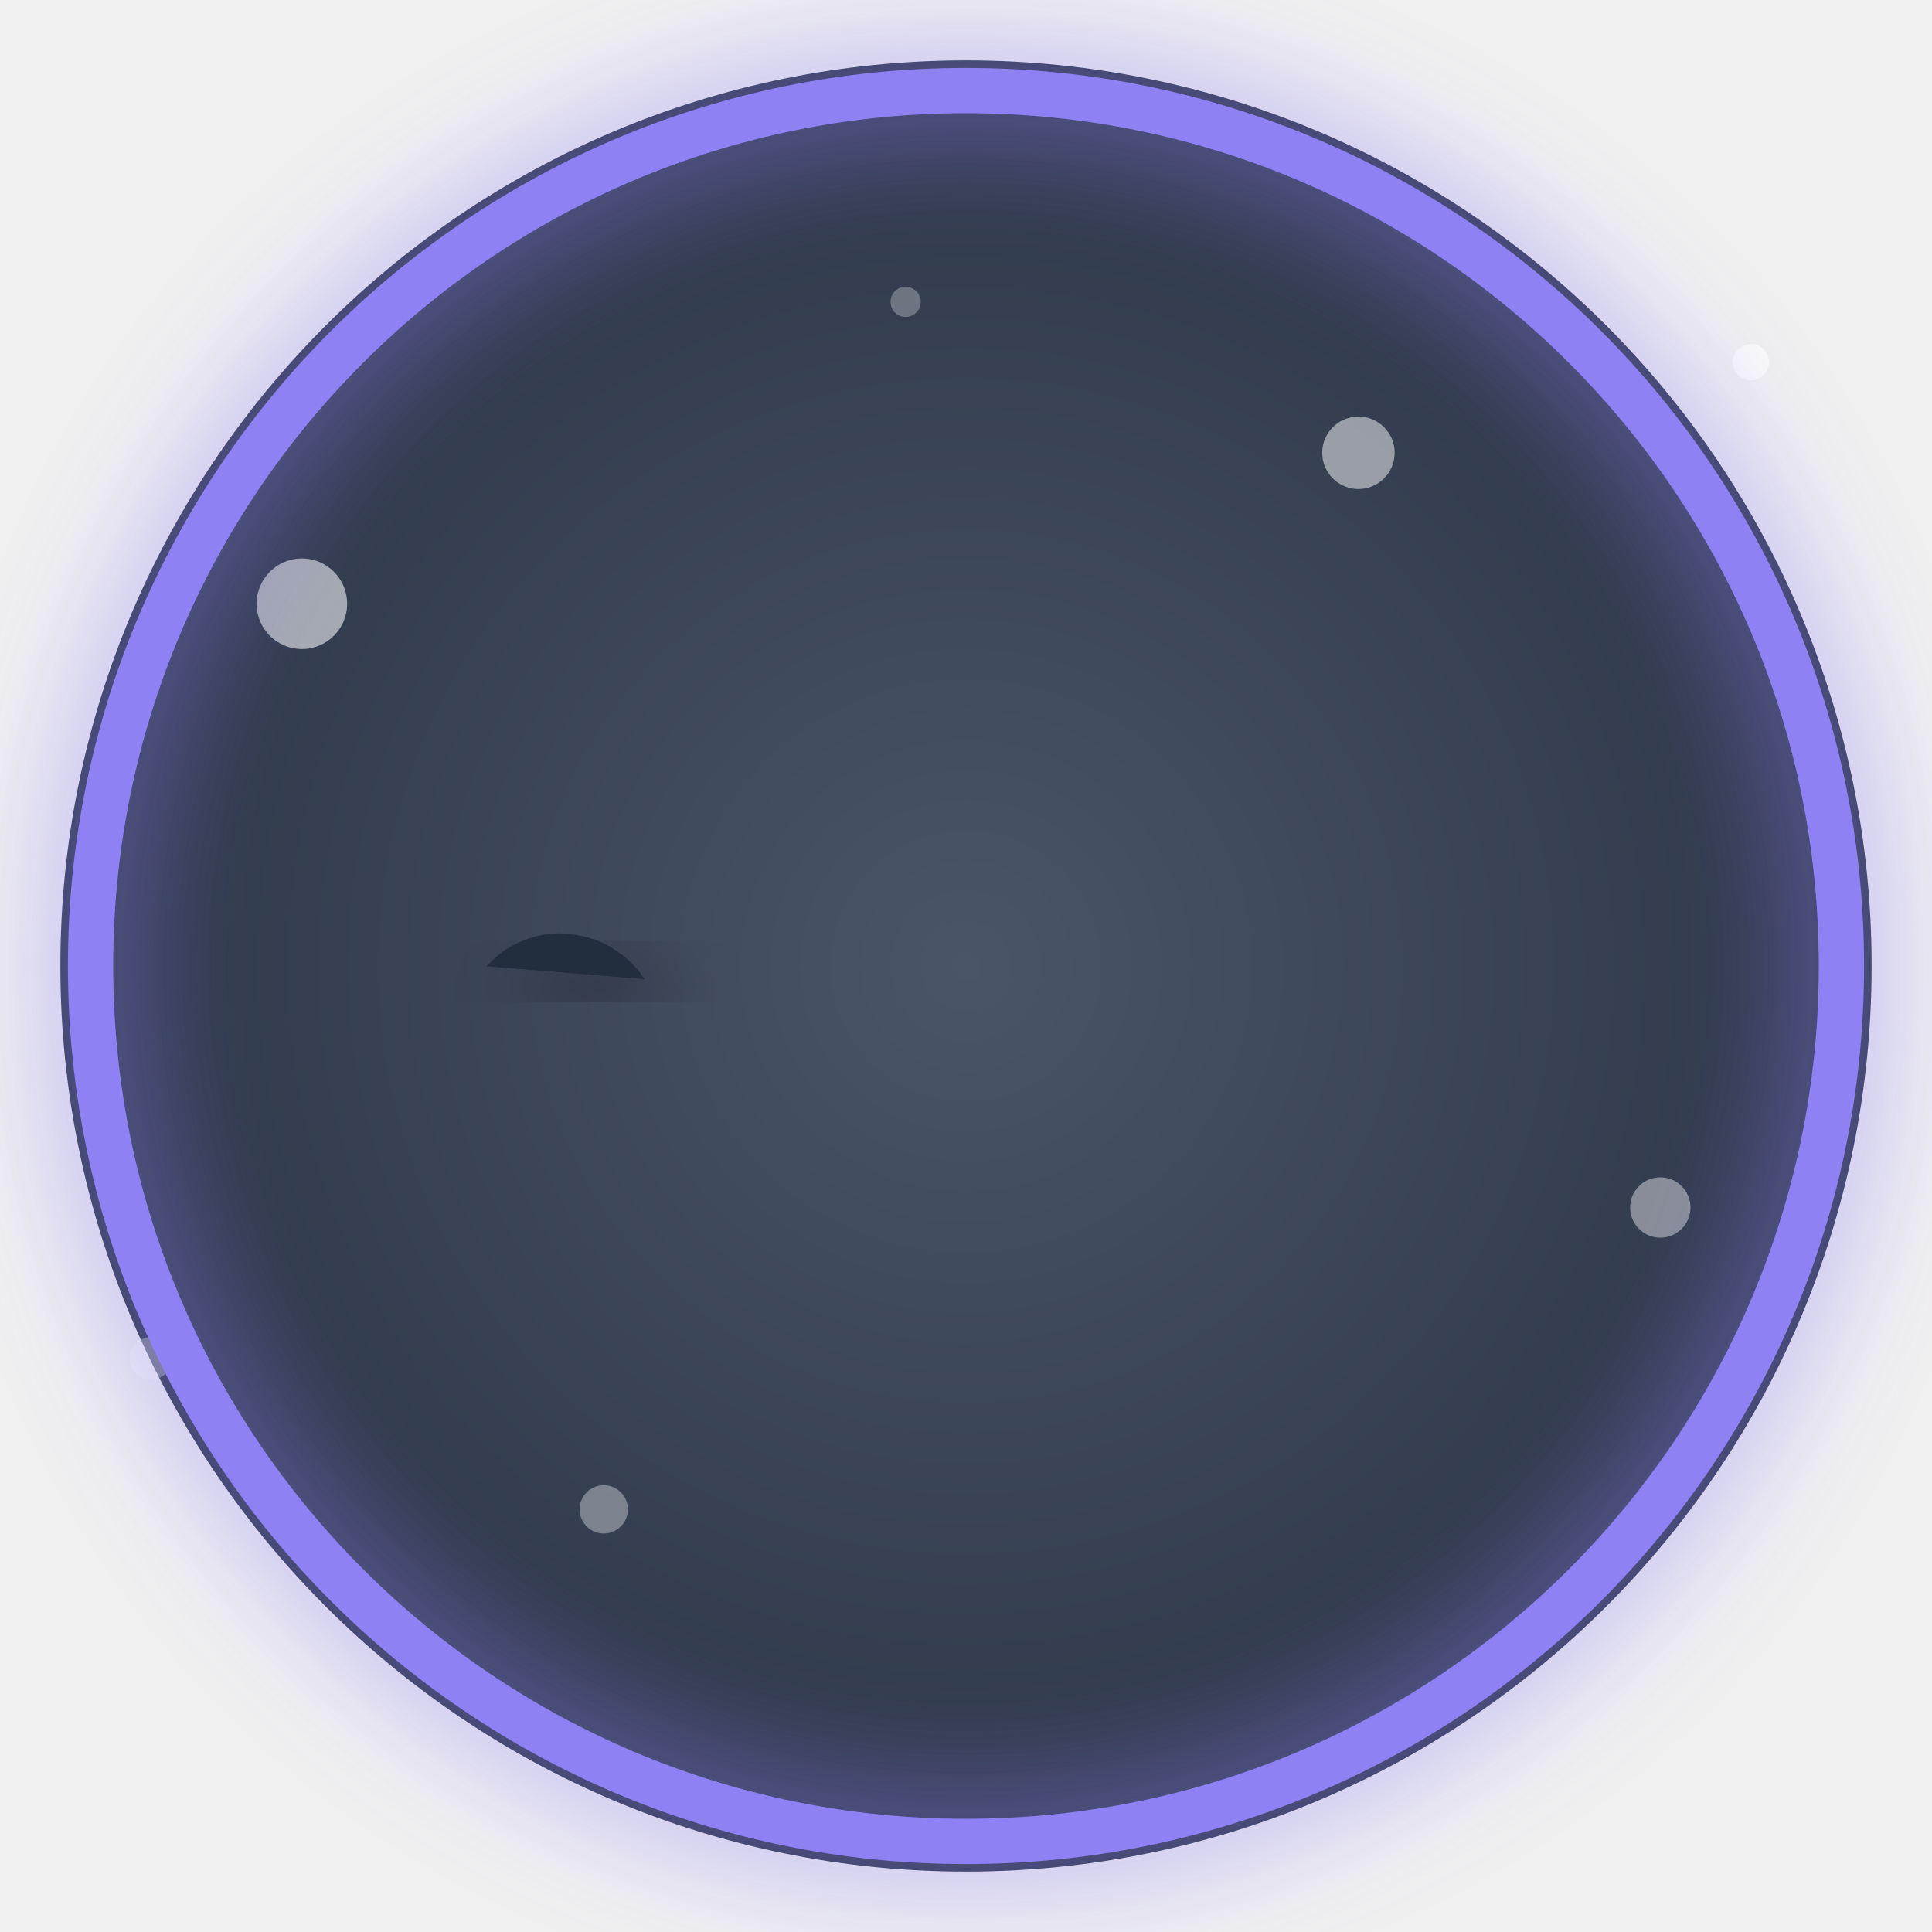
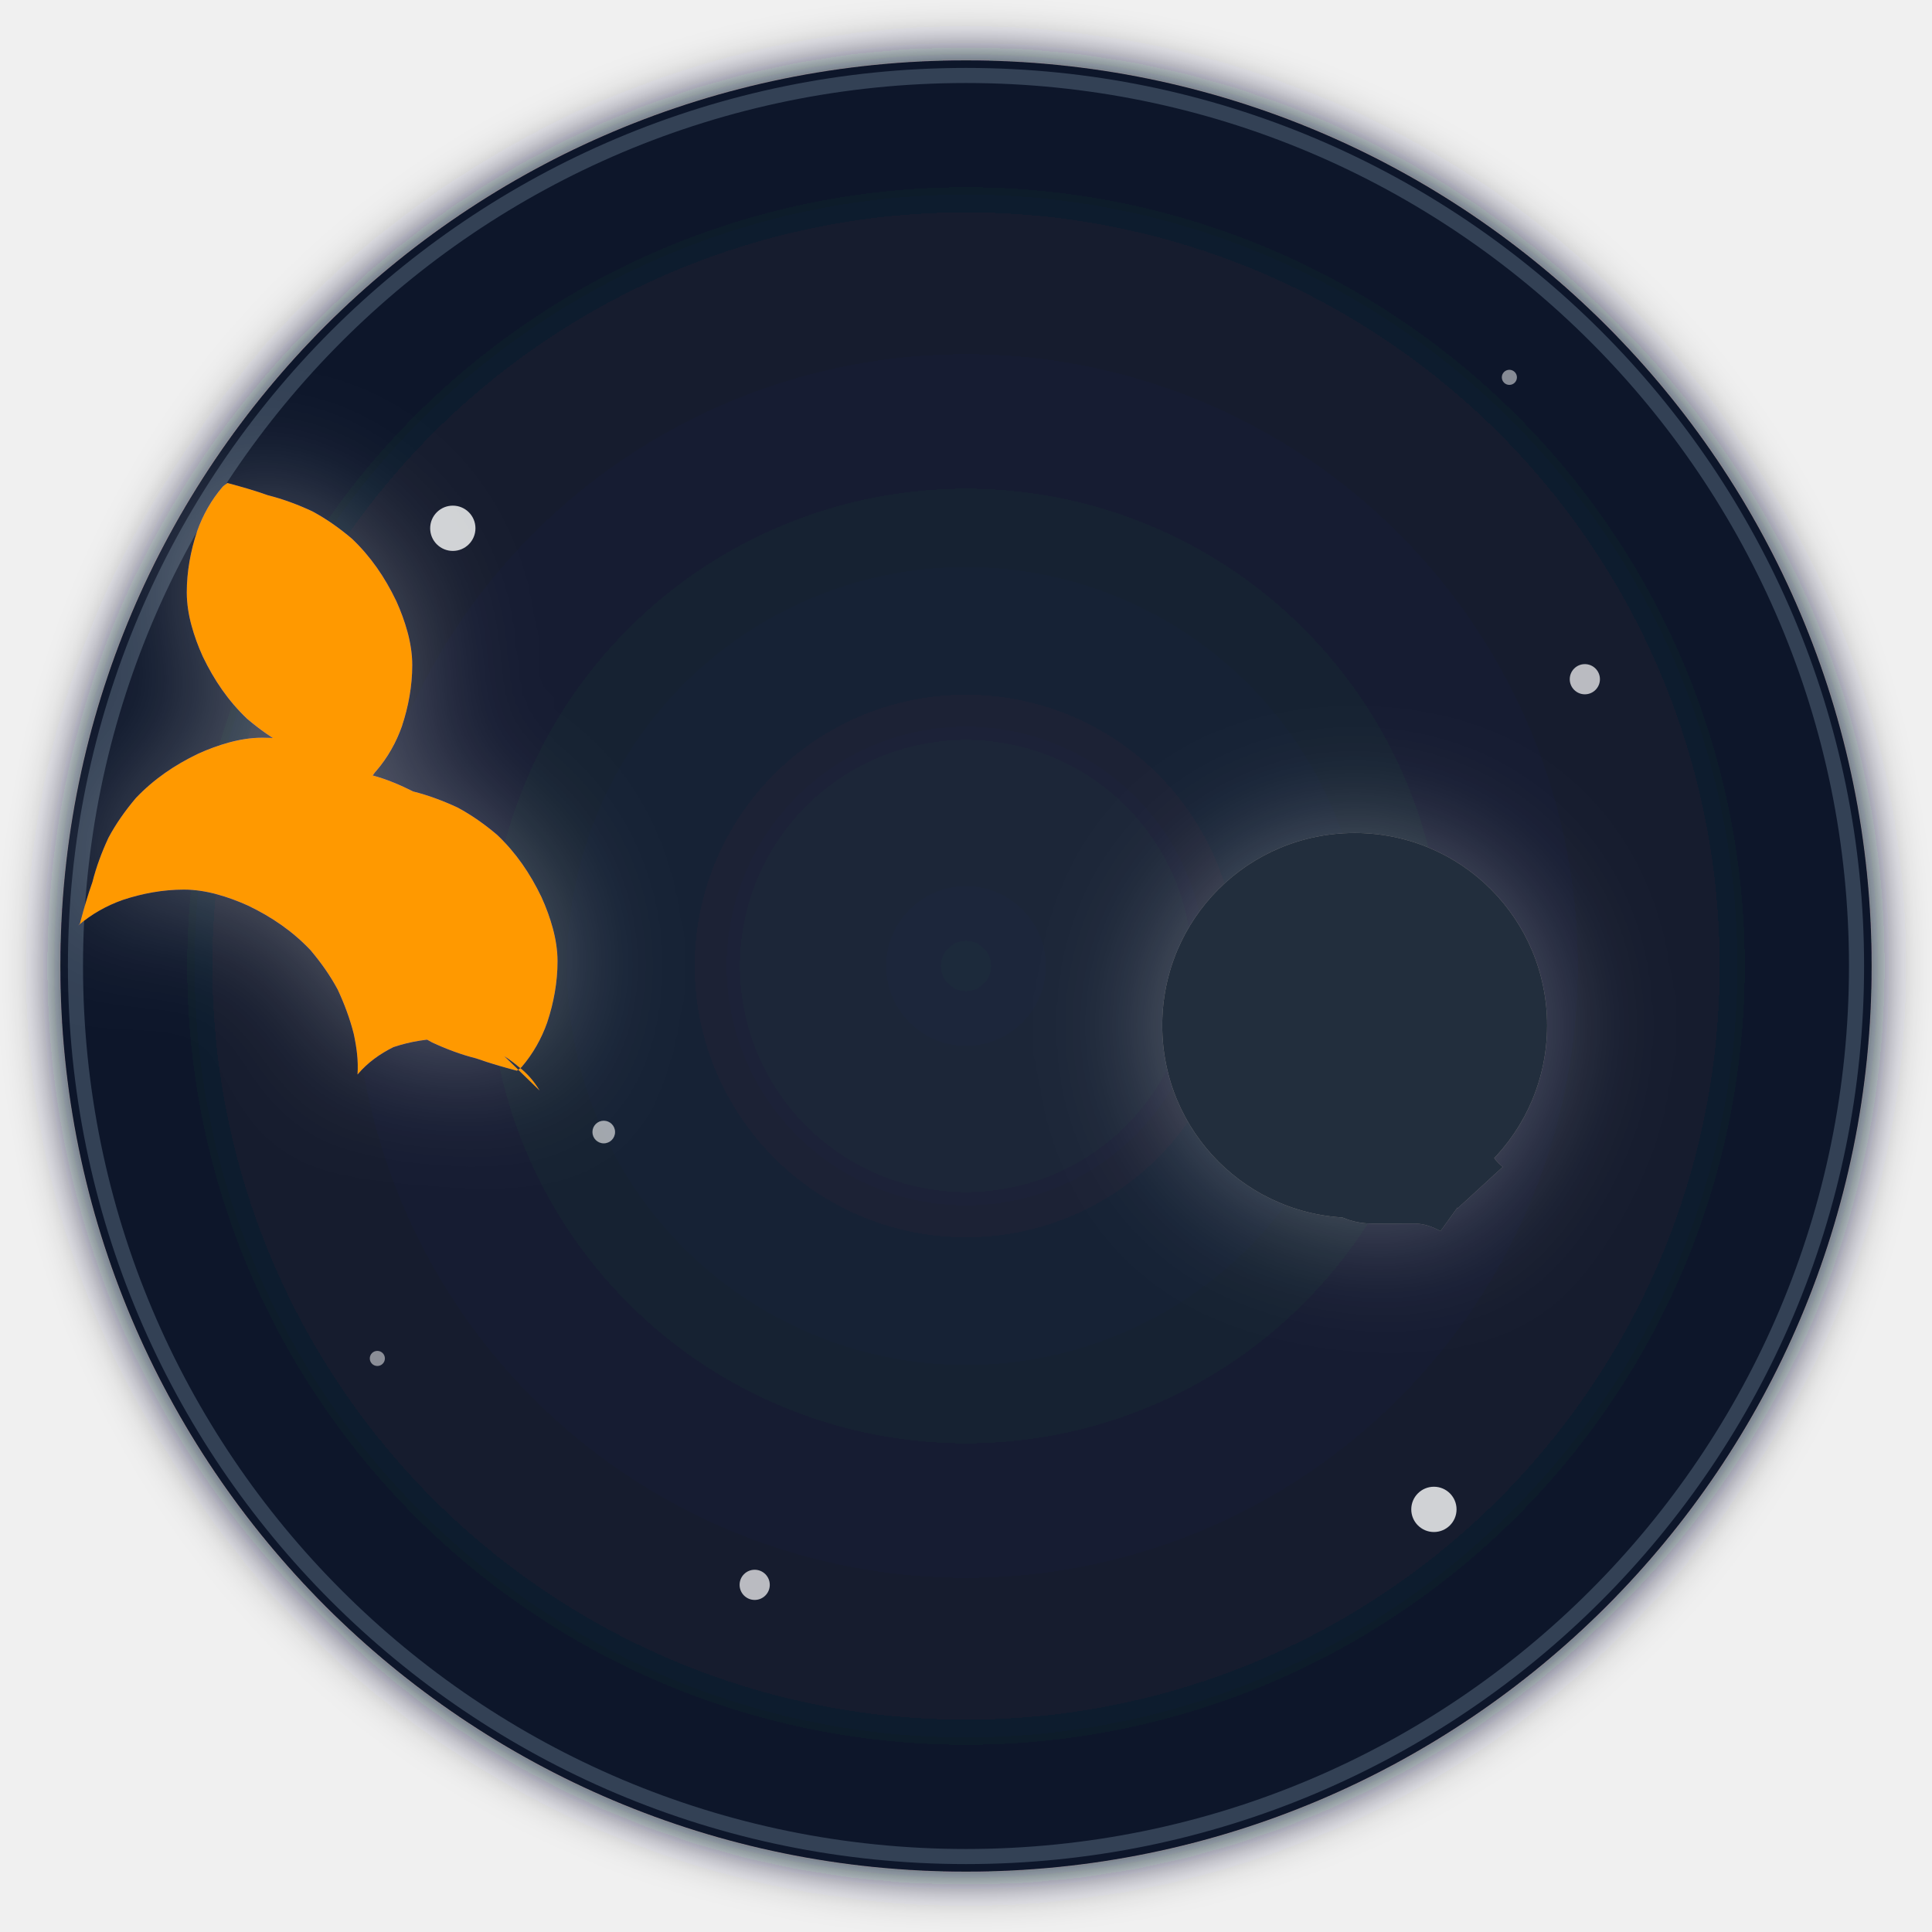
- <svg xmlns="http://www.w3.org/2000/svg" width="64" height="64" viewBox="0 0 64 64">
+ <svg xmlns="http://www.w3.org/2000/svg" width="256" height="256" viewBox="0 0 256 256" fill="none">
  <defs>
-     <radialGradient id="bg-gradient" cx="50%" cy="50%" r="50%" fx="50%" fy="50%">
-       <stop offset="0%" style="stop-color:#4a5568;stop-opacity:1" />
-       <stop offset="100%" style="stop-color:#2d3748;stop-opacity:1" />
+     <radialGradient id="grad1" cx="50%" cy="50%" r="50%" fx="50%" fy="50%">
+       <stop offset="0%" style="stop-color:#1e293b;stop-opacity:1" />
+       <stop offset="100%" style="stop-color:#0f172a;stop-opacity:1" />
    </radialGradient>
-     <filter id="drop-shadow" x="-50%" y="-50%" width="200%" height="200%">
-       <feDropShadow dx="1" dy="1" stdDeviation="1.5" flood-color="#000000" flood-opacity="0.6" />
-     </filter>
-     <filter id="glow" x="-50%" y="-50%" width="200%" height="200%">
-       <feGaussianBlur stdDeviation="2" result="coloredBlur" />
+     <filter id="glow">
+       <feGaussianBlur stdDeviation="3.5" result="coloredBlur" />
      <feMerge>
        <feMergeNode in="coloredBlur" />
        <feMergeNode in="SourceGraphic" />
      </feMerge>
    </filter>
  </defs>
-   <circle cx="32" cy="32" r="30" fill="url(#bg-gradient)" />
-   <g opacity="0.7">
-     <circle cx="10" cy="20" r="1.5" fill="white" opacity="0.8" />
-     <circle cx="55" cy="40" r="1" fill="white" opacity="0.6" />
-     <circle cx="20" cy="50" r="0.8" fill="white" opacity="0.5" />
-     <circle cx="45" cy="15" r="1.2" fill="white" opacity="0.7" />
-     <circle cx="30" cy="10" r="0.5" fill="white" opacity="0.4" />
-     <circle cx="5" cy="45" r="0.7" fill="white" opacity="0.5" />
-     <circle cx="58" cy="12" r="0.6" fill="white" opacity="0.9" />
-   </g>
-   <circle cx="32" cy="32" r="29" fill="none" stroke="#8e81f4" stroke-width="1.5" filter="url(#glow)" />
-   <g filter="url(#drop-shadow)">
-     <g transform="translate(16, 16) scale(0.125)">
-       <path d="M42.8 131.5c-1.3-2-2.9-3.9-4.8-5.5-3-2.6-6.4-4.5-10-5.5-2.2-.6-4.5-1-6.7-1.1-4.2-.2-8.3.7-12.1 2.5-3.1 1.4-5.9 3.5-8.2 6.2-. .2-.2.3-.3.5-3.2-1-6.3-2.1-9.2-3.4-2.2-1-4.3-2-6.2-3.2-4-2.4-7.4-5.3-10-9-1.3-1.8-2.4-3.7-3.2-5.7-.8-1.9-1.2-3.9-1.3-5.9-.1-2.6.2-5.2 1-7.7.7-2.5 1.9-4.8 3.4-6.9 1.5-2.1 3.3-4 5.3-5.6 2-1.6 4.1-3 6.4-4.1 2.3-1.1 4.7-2 7.2-2.6 2.5-.6 5-1 7.6-1.1 4.8-.3 9.5.5 14 2.4 3.7 1.5 7.1 3.7 10.1 6.5.2.2.3.4.5.6 1-3.2 2.2-6.2 3.5-9.2 1-2.2 2-4.3 3.2-6.2 2.4-4 5.3-7.4 9-10 1.8-1.3 3.7-2.4 5.7-3.2 1.9-.8 3.9-1.2 5.9-1.3 2.6-.1 5.2.2 7.7 1 2.5.7 4.8 1.9 6.9 3.4 2.1 1.5 4 3.3 5.6 5.3 1.6 2 3 4.1 4.1 6.4 1.1 2.3 2 4.7 2.6 7.2.6 2.5 1 5 1.1 7.6.3 4.8-.5 9.5-2.4 14-1.5 3.7-3.7 7.1-6.5 10.1-.2.2-.4.3-.6.5 3.2 1 6.2 2.2 9.2 3.5 2.2 1 4.3 2 6.2 3.2 4 2.4 7.4 5.3 10 9 1.3 1.8 2.4 3.7 3.2 5.7.8 1.9 1.2 3.9 1.3 5.9.1 2.6-.2 5.2-1 7.7-.7 2.5-1.9 4.8-3.4 6.9-1.5 2.1-3.3 4-5.3 5.6-2 1.6-4.1 3-6.4 4.1-2.3 1.1-4.7 2-7.2 2.6-2.5.6-5 1-7.6 1.1-4.8.3-9.5-.5-14-2.4-3.7-1.5-7.1-3.7-10.1-6.5-.2-.2-.3-.4-.5-.6-1 3.2-2.2 6.2-3.5 9.2-1 2.2-2 4.3-3.2 6.2-2.4 4-5.3 7.4-9 10-1.8 1.3-3.7 2.4-5.7 3.2-1.9.8-3.9 1.2-5.9 1.3-2.6.1-5.2-.2-7.7-1-2.5-.7-4.8-1.9-6.9-3.4-2.1-1.5-4-3.3-5.6-5.3-1.6-2-3-4.1-4.1-6.4-1.1-2.3-2-4.7-2.6-7.2-.6-2.5-1-5-1.1-7.6Z" fill="#232F3E" />
+   <circle cx="128" cy="128" r="120" fill="url(#grad1)" filter="url(#glow)" />
+   <circle cx="128" cy="128" r="118" fill="transparent" stroke="#334155" stroke-width="2" />
+   <circle cx="60" cy="70" r="3" fill="white" opacity="0.8" />
+   <circle cx="190" cy="200" r="3" fill="white" opacity="0.8" />
+   <circle cx="100" cy="210" r="2" fill="white" opacity="0.7" />
+   <circle cx="210" cy="90" r="2" fill="white" opacity="0.7" />
+   <circle cx="80" cy="150" r="1.5" fill="white" opacity="0.6" />
+   <circle cx="170" cy="120" r="1.5" fill="white" opacity="0.6" />
+   <circle cx="50" cy="180" r="1" fill="white" opacity="0.5" />
+   <circle cx="200" cy="50" r="1" fill="white" opacity="0.5" />
+   <g style="filter: drop-shadow(0 0 8px rgba(255, 255, 255, 0.3));">
+     <g transform="translate(128, 128) scale(1.25) translate(-64, -64)">
+       <path d="M18.8 77.2c-.6-1-1.3-1.8-2.2-2.5-1.4-1.2-3-2.1-4.6-2.5-1-.2-2.1-.5-3.1-.5-2 0-3.8.3-5.6.9-1.4.7-2.7 1.6-3.8 2.9.1-1.5-.1-2.9-.4-4.3-.4-1.6-1-3.2-1.7-4.7-.8-1.5-1.8-2.9-2.9-4.2-1.9-2-4.1-3.5-6.6-4.7-1.1-.5-2.2-.9-3.3-1.2-1.1-.3-2.3-.5-3.5-.5-2.2 0-4.4.4-6.5 1.1-1.7.6-3.3 1.5-4.7 2.7.1-.1.2-.2.2-.3.4-1.5.8-2.9 1.3-4.3.4-1.6 1-3.2 1.7-4.7.8-1.5 1.8-2.9 2.9-4.2 1.9-2 4.1-3.5 6.6-4.7 1.1-.5 2.2-.9 3.3-1.2 1.1-.3 2.3-.5 3.5-.5 2.2 0 4.4.4 6.5 1.1 1.7.6 3.3 1.5 4.7 2.7.2.2.3.4.4.5-1.5-.4-2.9-1-4.3-1.7-1.6-.4-3.2-1-4.7-1.7-1.5-.8-2.9-1.8-4.2-2.9-2-1.9-3.5-4.1-4.7-6.6-.5-1.1-.9-2.2-1.2-3.3-.3-1.1-.5-2.3-.5-3.5 0-2.2.4-4.4 1.1-6.5.6-1.7 1.5-3.3 2.7-4.7.2-.2.4-.3.5-.4 1.5.4 2.9.8 4.3 1.3 1.6.4 3.2 1 4.7 1.7 1.5.8 2.9 1.8 4.2 2.9 2 1.9 3.5 4.1 4.7 6.6.5 1.1.9 2.2 1.2 3.3.3 1.1.5 2.3.5 3.5 0 2.2-.4 4.4-1.1 6.5-.6 1.7-1.5 3.3-2.7 4.7-.2.2-.3.4-.4.5 1.5.4 2.9 1 4.3 1.7 1.6.4 3.2 1 4.7 1.7 1.5.8 2.9 1.8 4.2 2.9 2 1.9 3.5 4.1 4.7 6.6.5 1.1.9 2.2 1.2 3.3.3 1.1.5 2.3.5 3.5 0 2.2-.4 4.4-1.1 6.5-.6 1.7-1.5 3.3-2.7 4.7-.2.2-.4.3-.5.4-1.5-.4-2.9-.8-4.3-1.3-1.6-.4-3.2-1-4.7-1.7-1.5-.8-2.9-1.8-4.2-2.9-2-1.9-3.5-4.1-4.7-6.6-.5-1.1-.9-2.2-1.2-3.3-.3-1.1-.5-2.3-.5-3.5z" fill="#ff9900" />
+       <path d="M125.6 70.3c0-11.3-9.1-20.4-20.4-20.4s-20.4 9.1-20.4 20.4 9.1 20.4 20.4 20.4 20.4-9.1 20.4-20.4zm-4.7 15c-1.2-1-1.9-2.3-1.9-3.8 0-1.2.5-2.4 1.4-3.3l.5-.6-2.5-1.8c-1.3-.9-2.8-1.4-4.3-1.4h-5.2c-3.1 0-5.9 1.4-7.8 3.8-1.2 1.5-1.9 3.4-1.9 5.3 0 4.3 3.5 7.8 7.8 7.8h4.5c.8 0 1.5.2 2.2.5l.6.3 1.8-2.5v.1zm-13-16.1c-1.2-1-1.9-2.3-1.9-3.8 0-1.2.5-2.4 1.4-3.3l.5-.6-2.5-1.8c-1.3-.9-2.8-1.4-4.3-1.4h-5.2c-3.1 0-5.9 1.4-7.8 3.8-1.2 1.5-1.9 3.4-1.9 5.3 0 4.3 3.5 7.8 7.8 7.8h4.5c.8 0 1.5.2 2.2.5l.6.3 1.8-2.5v.1z" fill="#232f3e" />
    </g>
  </g>
</svg>
